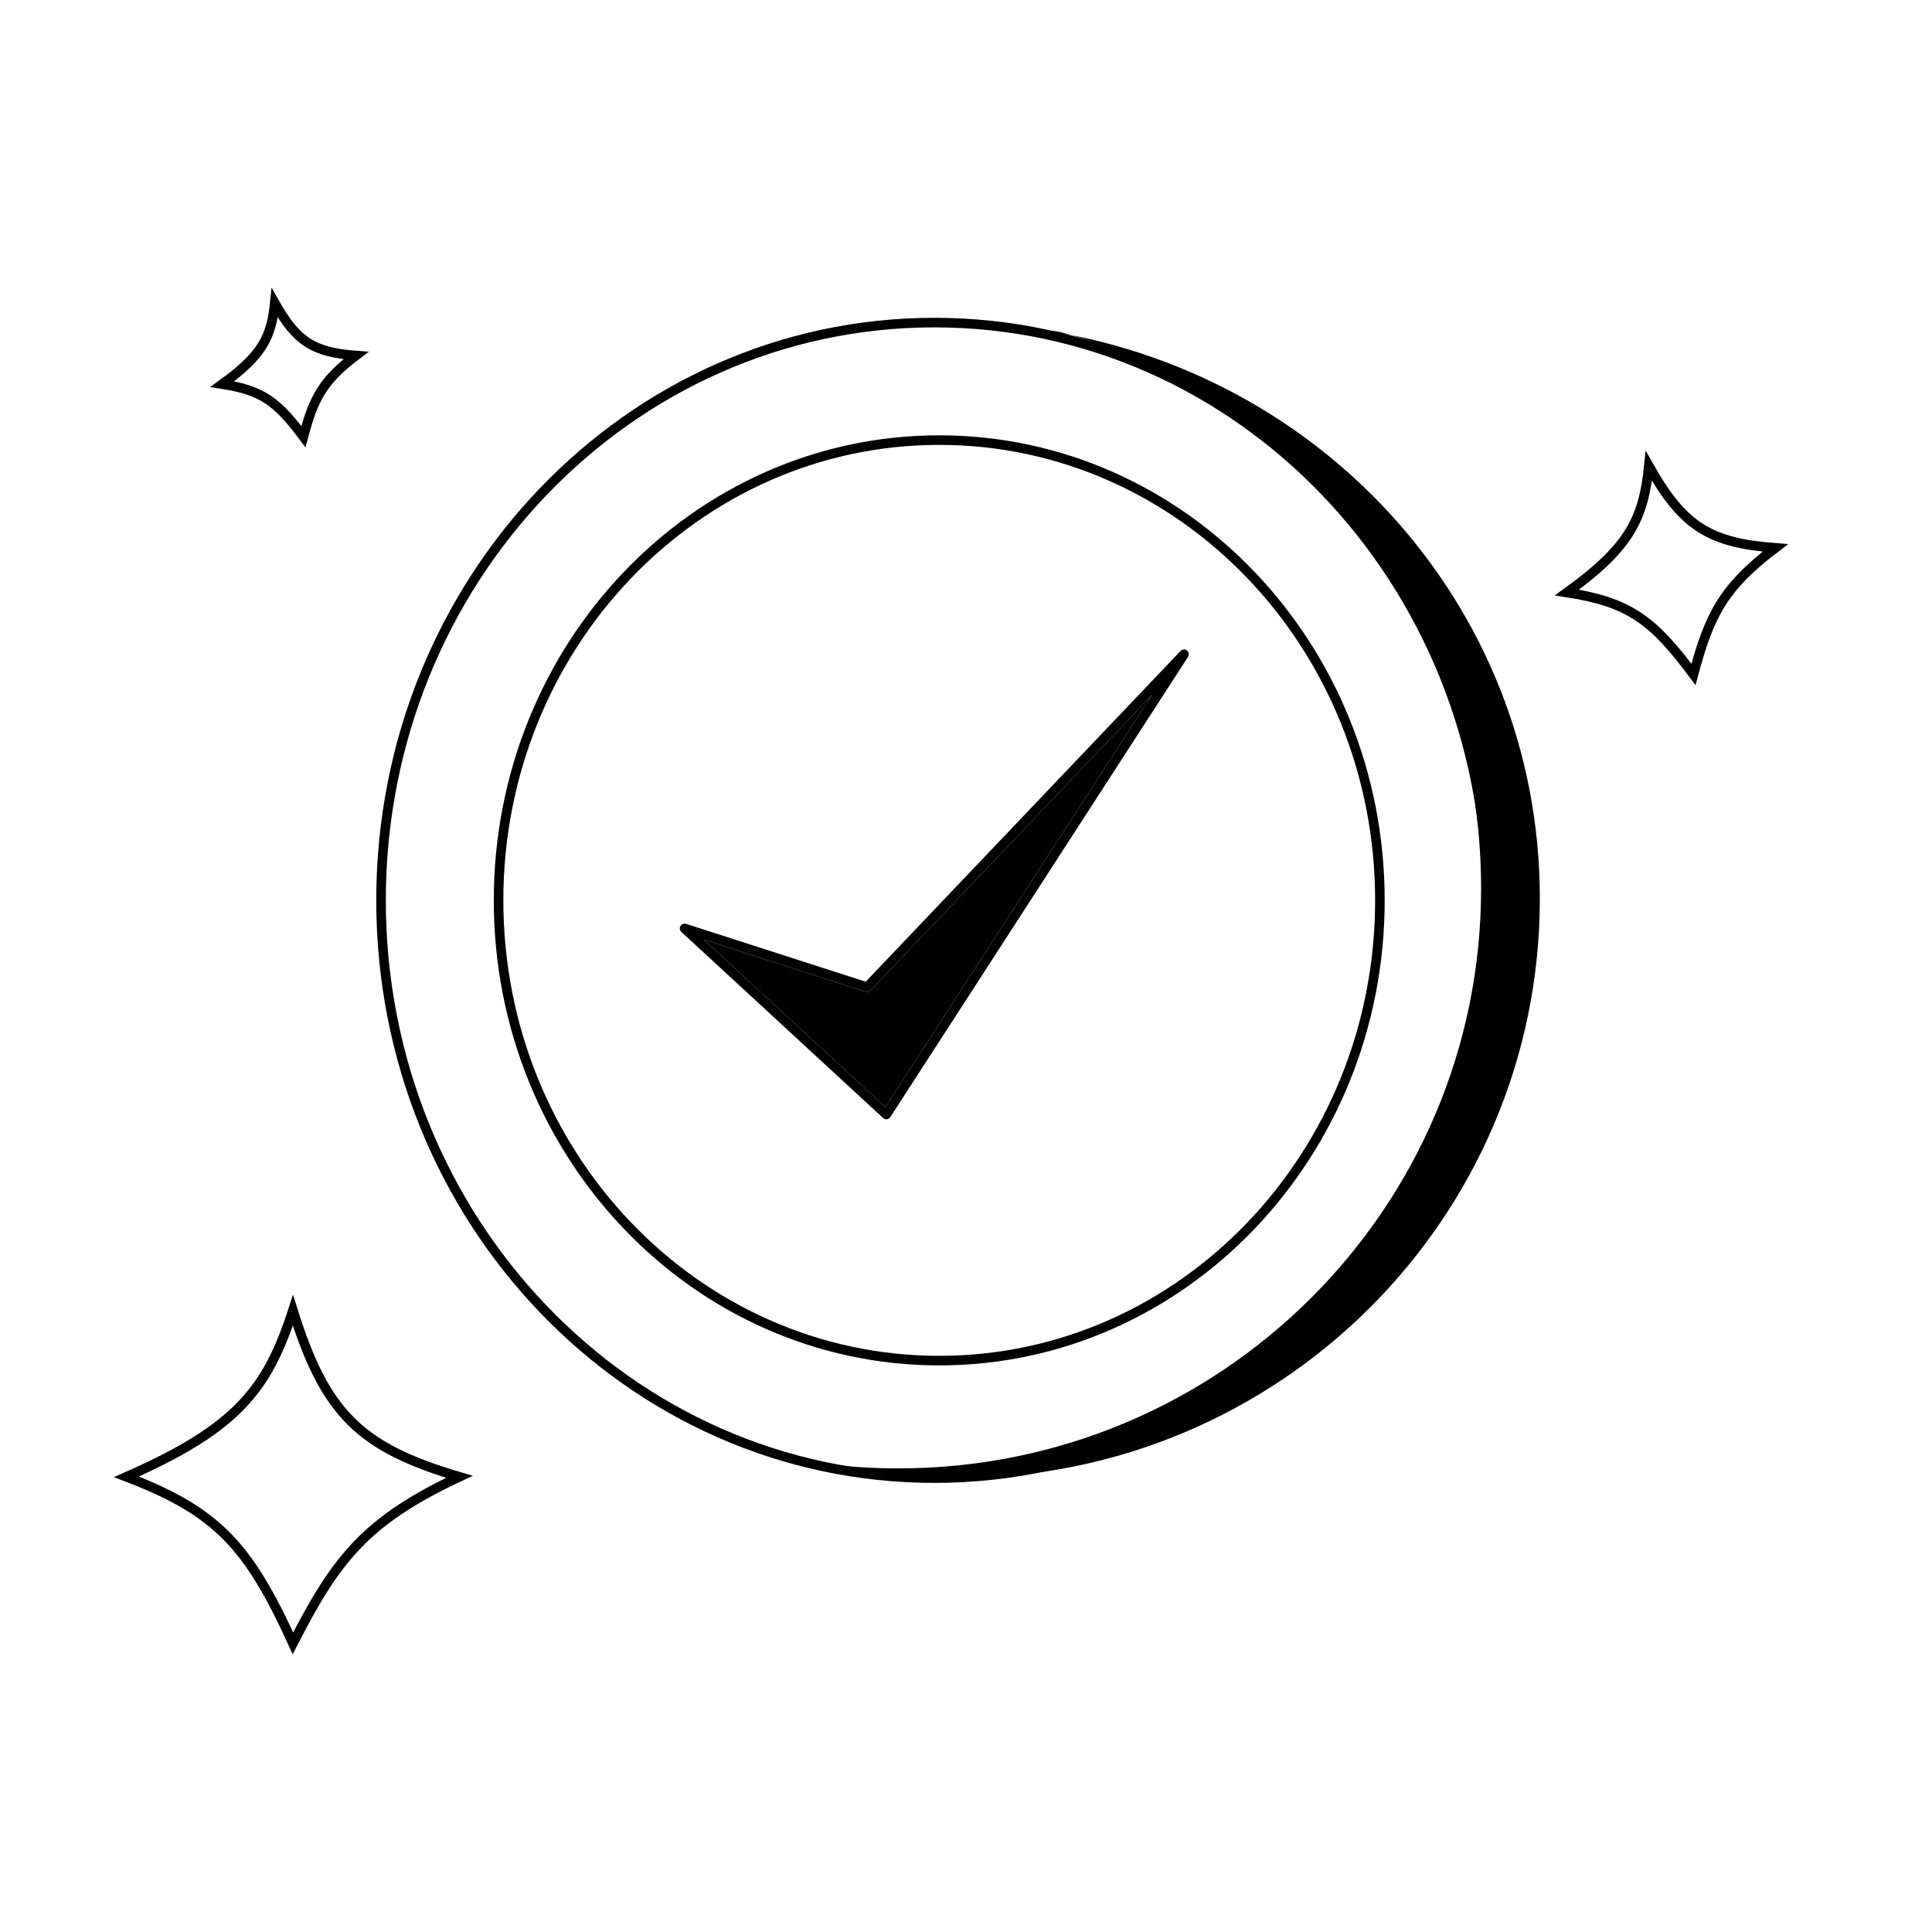
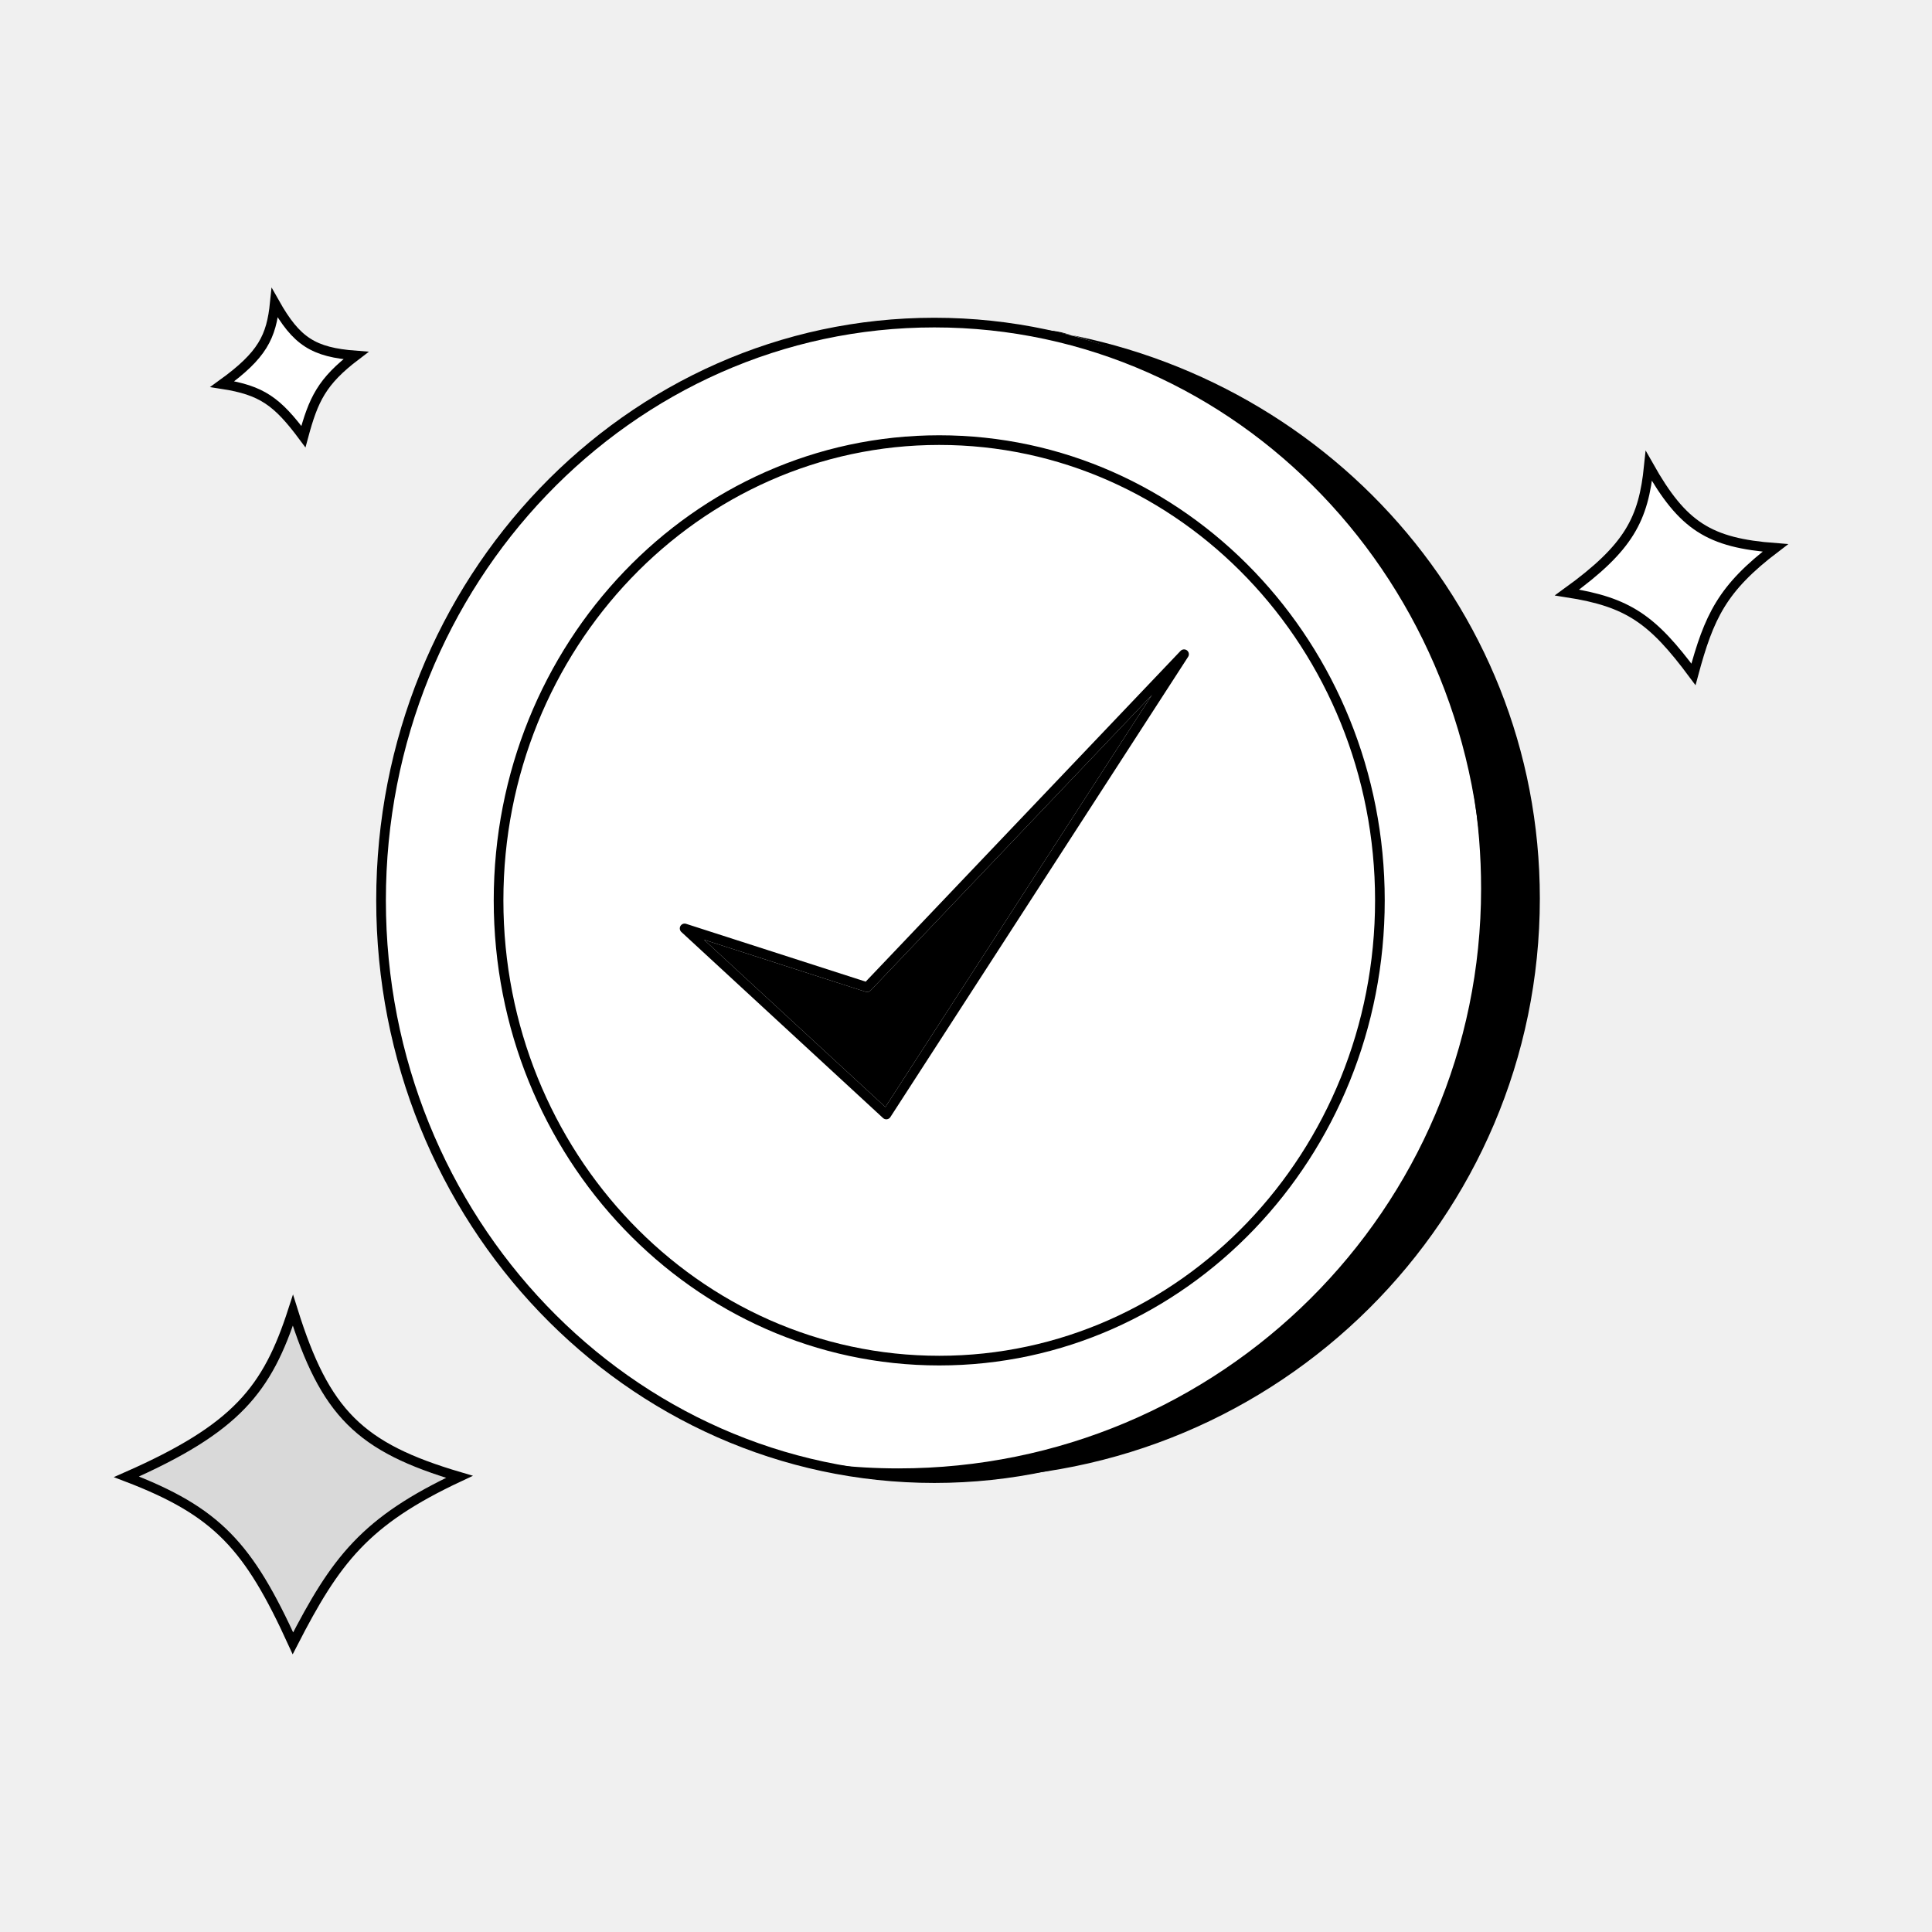
- <svg xmlns="http://www.w3.org/2000/svg" width="202" height="202" viewBox="0 0 202 202" fill="none">
-   <rect width="202" height="202" fill="white" />
-   <path d="M30.627 137.002C27.946 145.287 24.765 149.323 13.221 154.408C22.729 158.039 25.98 161.64 30.627 171.814C35.103 163.097 38.146 159.041 48.032 154.408C37.604 151.332 33.986 147.753 30.627 137.002Z" stroke="white" />
-   <path d="M30.627 137.002C27.946 145.287 24.765 149.323 13.221 154.408C22.729 158.039 25.98 161.64 30.627 171.814C35.103 163.097 38.146 159.041 48.032 154.408C37.604 151.332 33.986 147.753 30.627 137.002Z" stroke="black" />
-   <path d="M172.395 48.724C171.828 54.269 170.378 57.221 163.834 61.95C170.271 62.948 172.789 64.766 177.06 70.511C178.694 64.456 180.054 61.51 185.621 57.285C178.682 56.758 175.938 55.002 172.395 48.724Z" fill="white" />
-   <path d="M172.395 48.724C171.828 54.269 170.378 57.221 163.834 61.95C170.271 62.948 172.789 64.766 177.06 70.511C178.694 64.456 180.054 61.51 185.621 57.285C178.682 56.758 175.938 55.002 172.395 48.724Z" stroke="white" />
-   <path d="M172.395 48.724C171.828 54.269 170.378 57.221 163.834 61.95C170.271 62.948 172.789 64.766 177.06 70.511C178.694 64.456 180.054 61.51 185.621 57.285C178.682 56.758 175.938 55.002 172.395 48.724Z" stroke="black" />
-   <path d="M28.73 31.682C28.366 35.237 27.436 37.131 23.24 40.163C27.368 40.803 28.982 41.969 31.721 45.653C32.769 41.77 33.641 39.881 37.211 37.172C32.761 36.833 31.002 35.708 28.73 31.682Z" fill="white" />
-   <path d="M28.73 31.682C28.366 35.237 27.436 37.131 23.24 40.163C27.368 40.803 28.982 41.969 31.721 45.653C32.769 41.77 33.641 39.881 37.211 37.172C32.761 36.833 31.002 35.708 28.73 31.682Z" stroke="white" />
-   <path d="M28.73 31.682C28.366 35.237 27.436 37.131 23.24 40.163C27.368 40.803 28.982 41.969 31.721 45.653C32.769 41.77 33.641 39.881 37.211 37.172C32.761 36.833 31.002 35.708 28.73 31.682Z" stroke="black" />
-   <ellipse cx="97.688" cy="94.136" rx="57.849" ry="60.408" fill="white" stroke="black" />
-   <path d="M92.668 116.524L71.58 97.071L90.659 103.214L123.797 68.403L92.668 116.524Z" fill="black" />
-   <path d="M92.668 116.524L71.58 97.071L90.659 103.214L123.797 68.403L92.668 116.524Z" stroke="white" stroke-linejoin="round" />
-   <path d="M92.668 116.524L71.58 97.071L90.659 103.214L123.797 68.403L92.668 116.524Z" stroke="black" stroke-linejoin="round" />
-   <ellipse cx="98.201" cy="94.137" rx="46.074" ry="48.122" stroke="black" />
-   <path d="M86.943 153.133C89.237 153.394 91.57 153.528 93.934 153.528C127.577 153.528 154.855 126.397 154.855 92.923C154.854 64.935 136.92 41.721 111.004 34.753C110.082 34.505 107.848 34.446 106.909 34.241C137.257 37.693 160.998 62.823 160.998 93.942C160.998 127.416 133.72 154.547 100.078 154.547C95.568 154.547 91.174 154.058 86.943 153.133Z" fill="black" />
+ <svg xmlns="http://www.w3.org/2000/svg" width="200" height="200" viewBox="0 0 200 200" fill="none">
+   <path d="M30.324 135.646C27.671 143.849 24.52 147.845 13.091 152.879C22.505 156.474 25.724 160.04 30.324 170.113C34.757 161.482 37.769 157.467 47.558 152.879C37.233 149.834 33.651 146.29 30.324 135.646Z" fill="#D9D9D9" />
+   <path d="M30.324 135.646C27.671 143.849 24.52 147.845 13.091 152.879C22.505 156.474 25.724 160.04 30.324 170.113C34.757 161.482 37.769 157.467 47.558 152.879C37.233 149.834 33.651 146.29 30.324 135.646Z" stroke="white" />
+   <path d="M30.324 135.646C27.671 143.849 24.52 147.845 13.091 152.879C22.505 156.474 25.724 160.04 30.324 170.113C34.757 161.482 37.769 157.467 47.558 152.879C37.233 149.834 33.651 146.29 30.324 135.646Z" stroke="black" />
+   <path d="M170.689 48.242C170.127 53.731 168.691 56.654 162.213 61.337C168.586 62.325 171.079 64.125 175.307 69.813C176.925 63.818 178.272 60.901 183.783 56.718C176.914 56.196 174.197 54.458 170.689 48.242Z" fill="white" />
+   <path d="M170.689 48.242C170.127 53.731 168.691 56.654 162.213 61.337C168.586 62.325 171.079 64.125 175.307 69.813C176.925 63.818 178.272 60.901 183.783 56.718C176.914 56.196 174.197 54.458 170.689 48.242Z" stroke="white" />
+   <path d="M170.689 48.242C170.127 53.731 168.691 56.654 162.213 61.337C168.586 62.325 171.079 64.125 175.307 69.813C176.925 63.818 178.272 60.901 183.783 56.718C176.914 56.196 174.197 54.458 170.689 48.242Z" stroke="black" />
+   <path d="M28.446 31.368C28.086 34.889 27.165 36.763 23.011 39.765C27.098 40.399 28.696 41.554 31.408 45.201C32.445 41.356 33.309 39.486 36.843 36.804C32.438 36.469 30.696 35.354 28.446 31.368Z" fill="white" />
+   <path d="M28.446 31.368C28.086 34.889 27.165 36.763 23.011 39.765C27.098 40.399 28.696 41.554 31.408 45.201C32.445 41.356 33.309 39.486 36.843 36.804C32.438 36.469 30.696 35.354 28.446 31.368Z" stroke="white" />
+   <path d="M28.446 31.368C28.086 34.889 27.165 36.763 23.011 39.765C27.098 40.399 28.696 41.554 31.408 45.201C32.445 41.356 33.309 39.486 36.843 36.804C32.438 36.469 30.696 35.354 28.446 31.368Z" stroke="black" />
+   <ellipse cx="96.722" cy="93.204" rx="57.276" ry="59.81" fill="white" stroke="black" />
+   <path d="M91.751 115.371L70.872 96.11L89.762 102.192L122.572 67.725L91.751 115.371Z" fill="black" />
+   <path d="M91.751 115.371L70.872 96.11L89.762 102.192L122.572 67.725L91.751 115.371Z" stroke="white" stroke-linejoin="round" />
+   <path d="M91.751 115.371L70.872 96.11L89.762 102.192L122.572 67.725L91.751 115.371Z" stroke="black" stroke-linejoin="round" />
+   <ellipse cx="97.229" cy="93.205" rx="45.618" ry="47.645" stroke="black" />
+   <path d="M86.083 151.617C88.354 151.875 90.664 152.008 93.005 152.008C126.315 152.008 153.322 125.146 153.322 92.003C153.322 64.292 135.565 41.308 109.906 34.409C108.992 34.163 106.781 34.105 105.851 33.902C135.898 37.32 159.404 62.201 159.404 93.012C159.404 126.154 132.397 153.017 99.087 153.017C94.623 153.017 90.271 152.533 86.083 151.617Z" fill="black" />
</svg>
